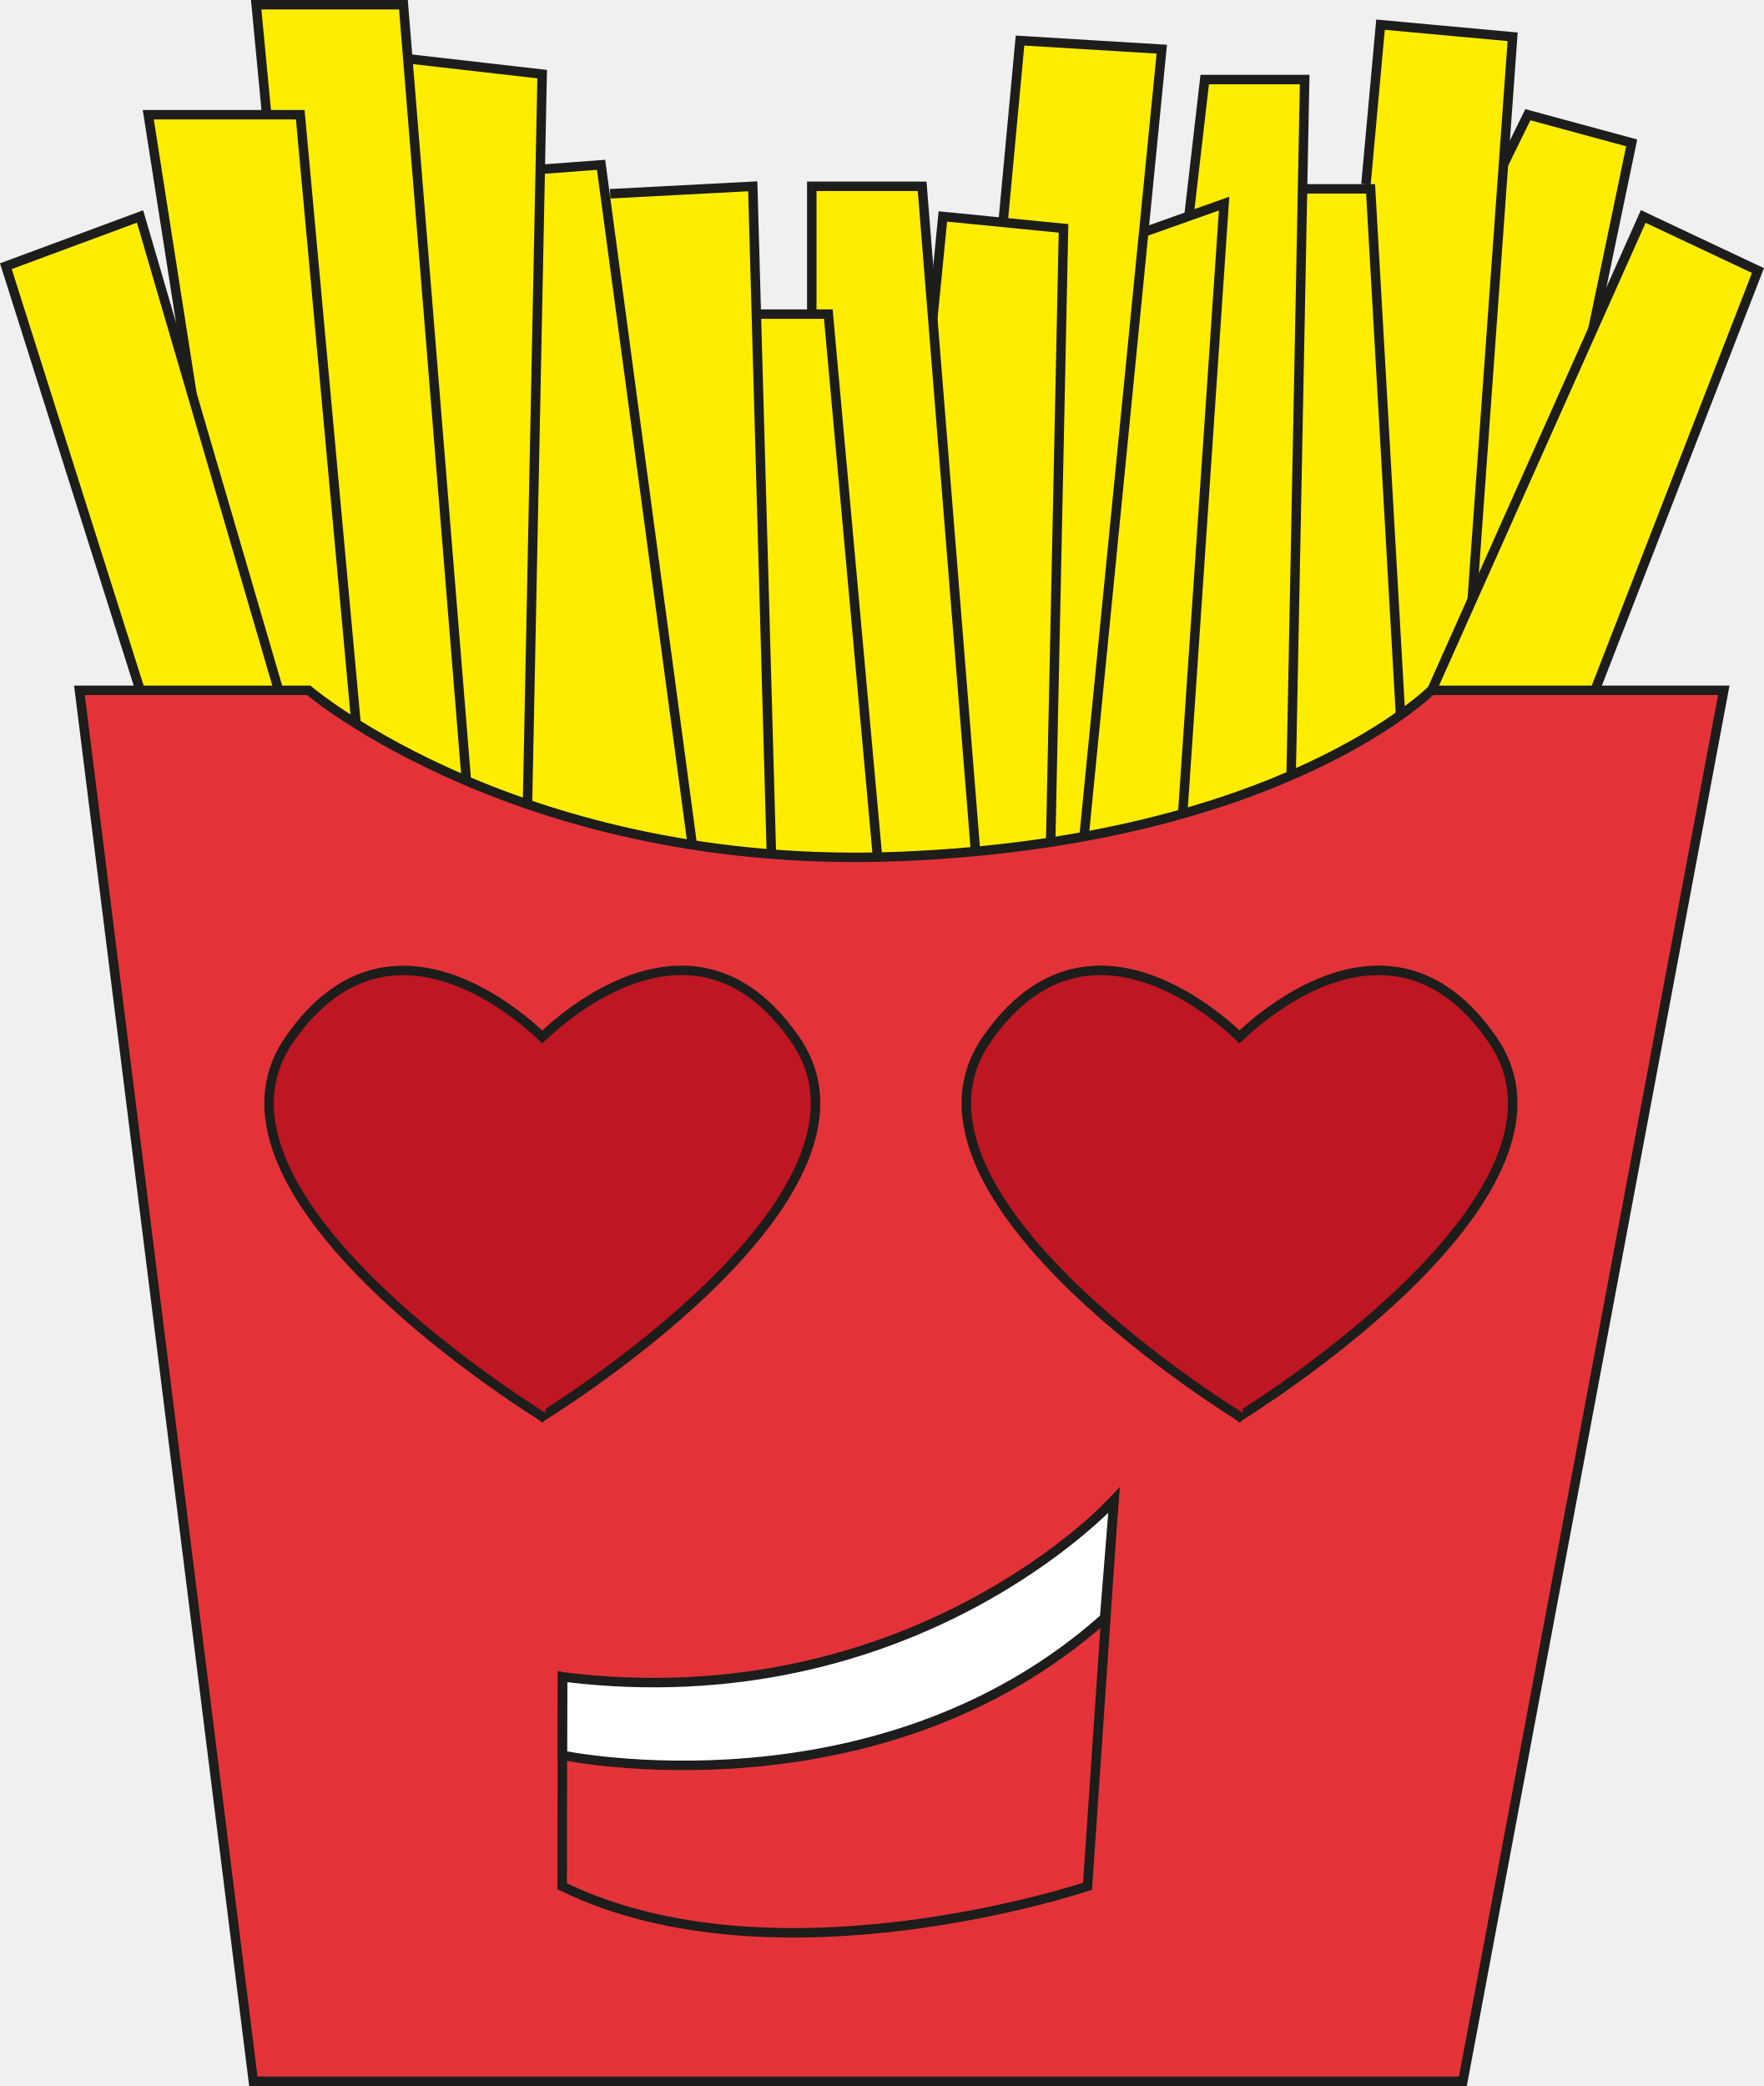
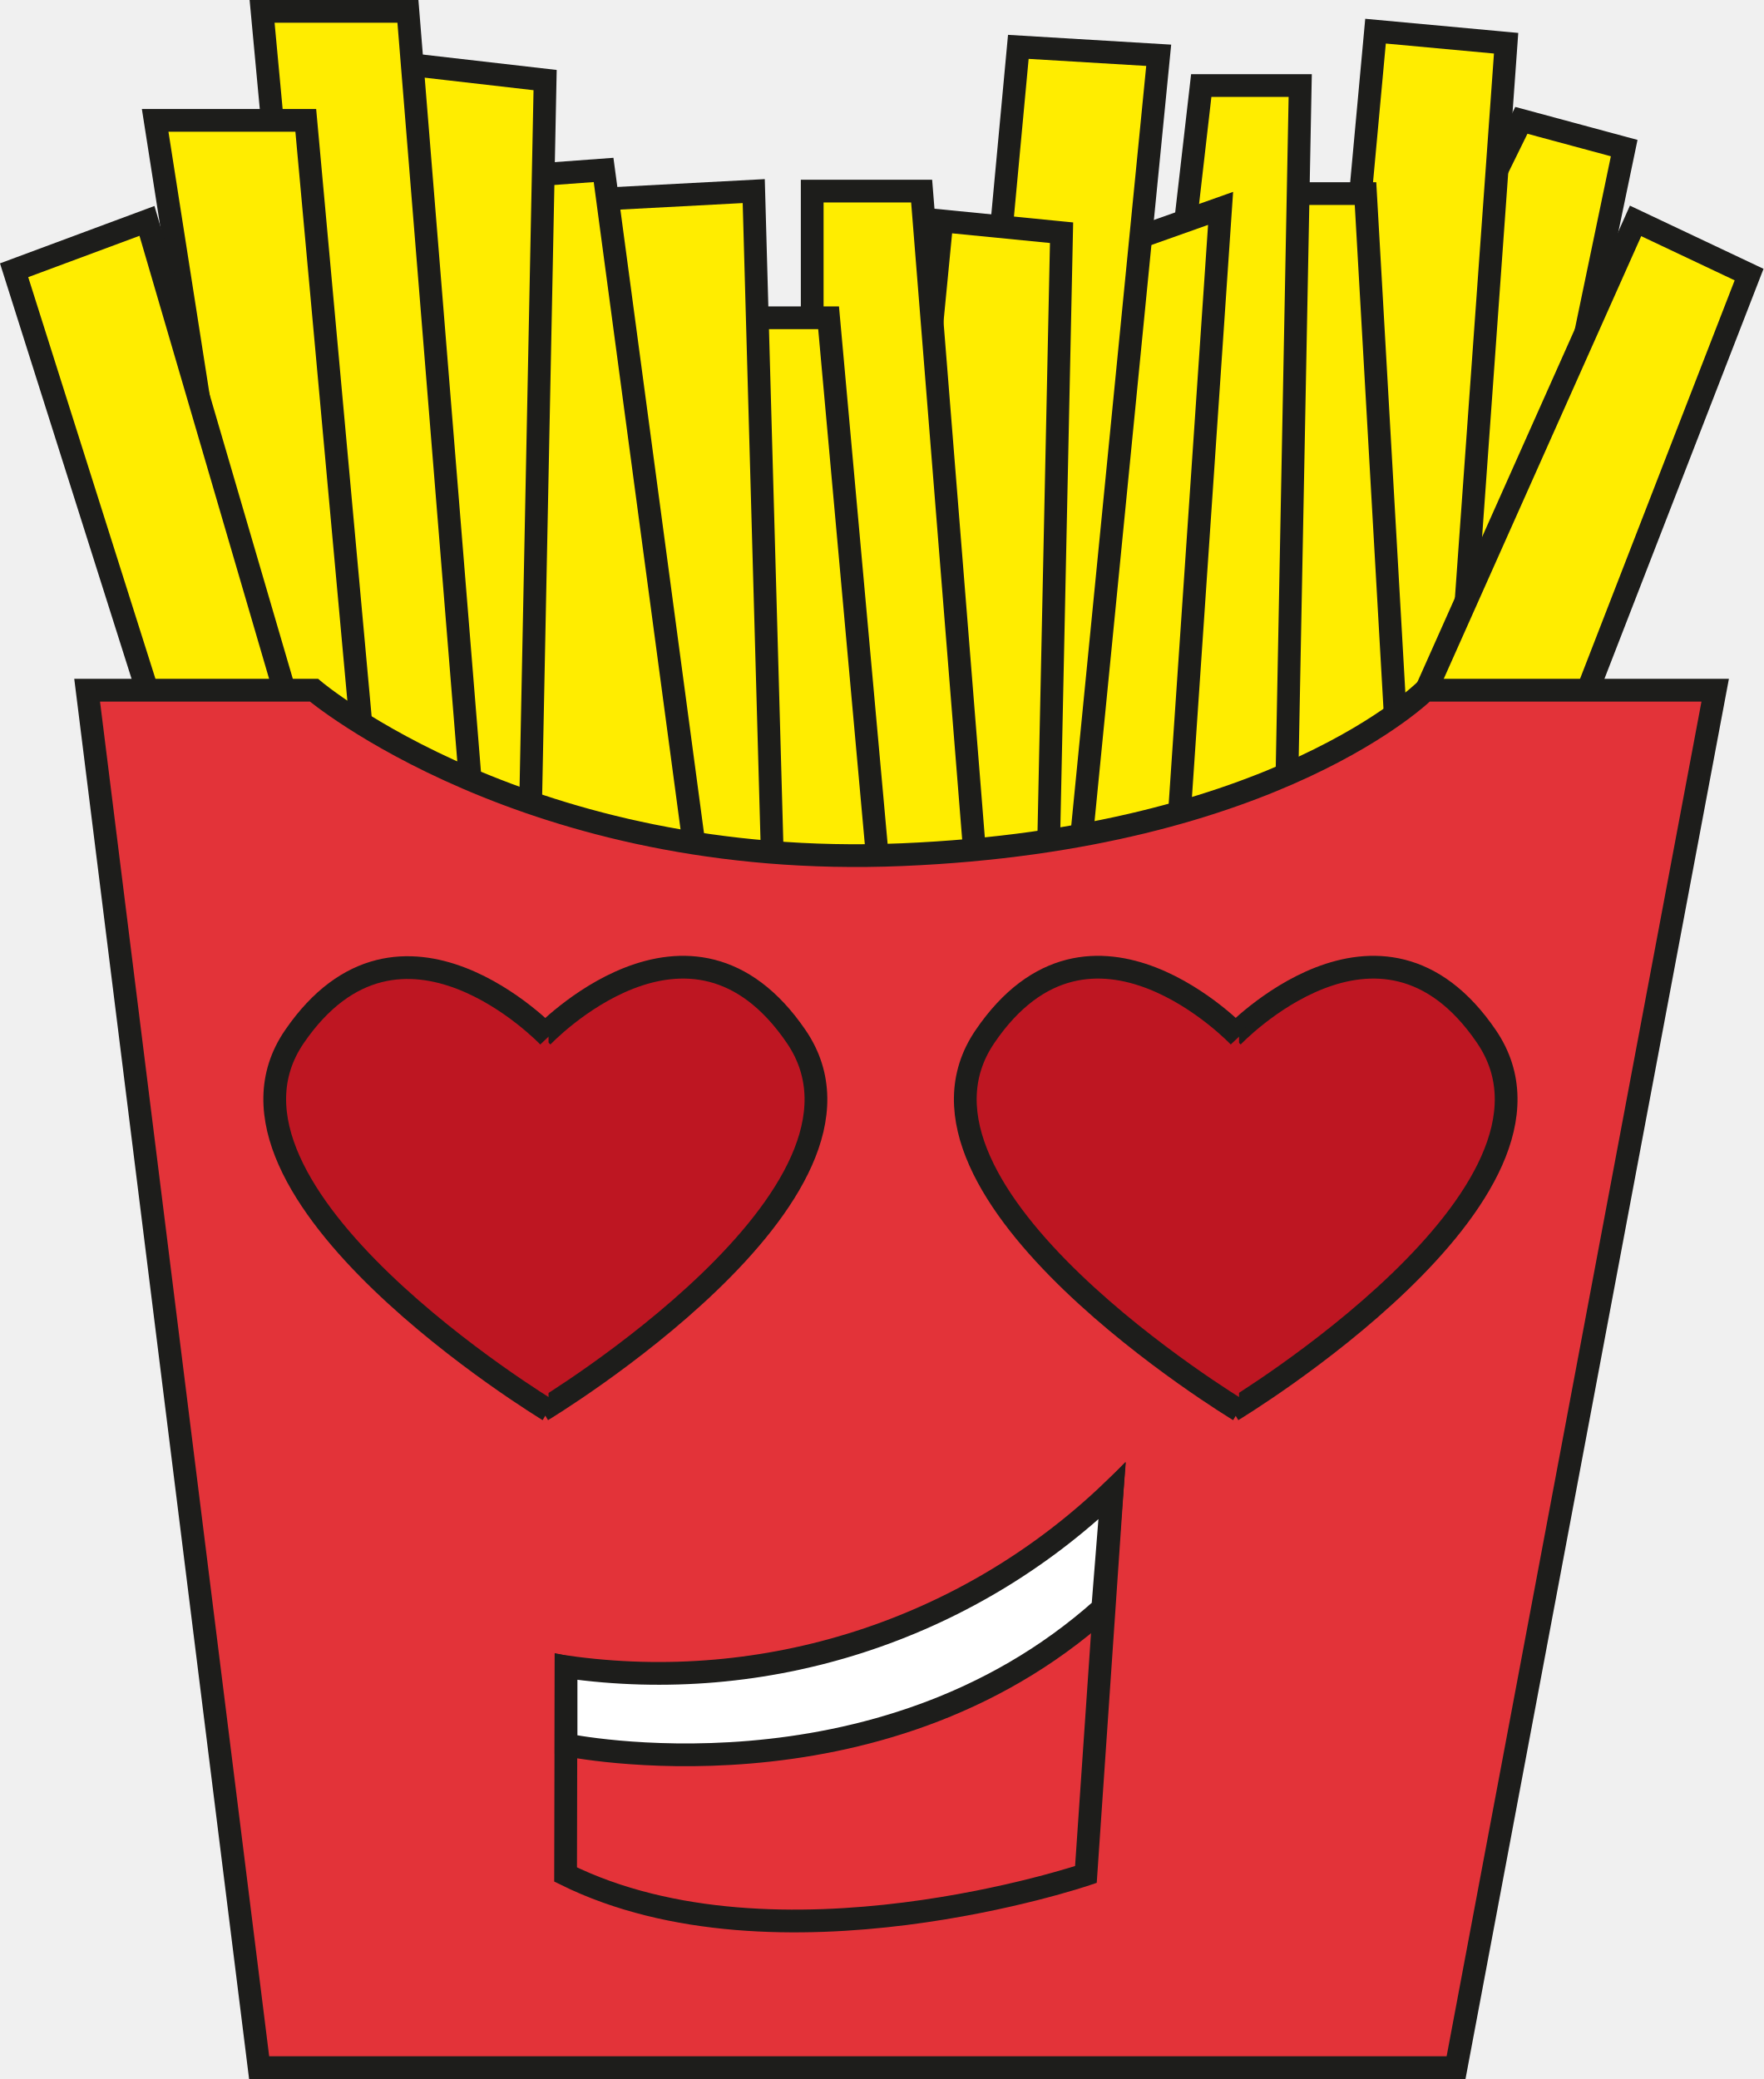
- <svg xmlns="http://www.w3.org/2000/svg" viewBox="0 0 186.52 220.59">
+ <svg xmlns="http://www.w3.org/2000/svg" viewBox="0 0 77.52 91.39">
  <defs>
    <style>.cls-1{fill:#ffed00;}.cls-1,.cls-2,.cls-3,.cls-4,.cls-5{stroke:#1d1d1b;stroke-miterlimit:10;}.cls-2{fill:#e33339;}.cls-3{fill:#be1622;}.cls-4{fill:#e43339;}.cls-5{fill:#fff;}</style>
  </defs>
  <g id="Laag_2" data-name="Laag 2">
    <g id="Laag_1-2" data-name="Laag 1">
-       <polyline class="cls-1" points="155.61 24.26 161.56 12.13 172.54 15.11 158.43 82.84 133.79 85.94" />
-       <polyline class="cls-1" points="144.44 19.49 145.98 2.61 159.95 3.89 153.99 86.87 129.15 84.61" />
-       <polyline class="cls-1" points="135.32 19.97 144.93 19.97 149.05 92.43 136.23 92.43" />
-       <polyline class="cls-1" points="120.11 93.01 136.36 90.73 137.96 8.41 127.39 8.41 125.56 24.26" />
-       <polyline class="cls-1" points="121.08 24.5 129.44 21.53 124.18 99.06 106.11 99.06" />
-       <polyline class="cls-1" points="106.11 23.07 107.86 4.29 122.85 5.2 112.69 108.11" />
-       <polyline class="cls-1" points="98.54 34.63 99.7 22.89 112.46 24.15 110.92 97.71 95.34 94.79" />
-       <polyline class="cls-1" points="85.84 32.97 85.84 19.7 97.51 19.7 104.84 111 90.19 105.05" />
-       <polyline class="cls-1" points="75.27 33.22 87.59 33.22 94.45 108.92 76.15 103.89" />
-       <polyline class="cls-1" points="64.52 20.49 79.6 19.7 81.71 95.32 47.4 97.01" />
-       <polyline class="cls-1" points="48.05 18.58 63.56 17.43 73.33 90.26 53.47 91.73" />
-       <polyline class="cls-1" points="42.73 6.17 57.33 7.84 55.77 85.43 36.7 86.3" />
-       <polyline class="cls-1" points="28.28 12.99 27.09 0.5 42.66 0.5 49.59 85.94 32.96 85.94" />
-       <polygon class="cls-1" points="22.21 53.87 15.68 12.13 31.75 12.13 37.65 76.52 21.04 76.52 22.21 53.87" />
-       <polyline class="cls-1" points="14.81 72.96 0.62 28.15 14.81 22.89 29.45 72.96" />
-       <polyline class="cls-1" points="149.05 78.26 173.76 22.89 185.89 28.61 164.84 82.84" />
-       <path class="cls-2" d="M8.4,73,26.79,220.09h127.9L182.28,73H151.35s-15.88,15.89-56,17.56S32.64,73,32.64,73Z" />
-       <path class="cls-3" d="M57,110s15.78-16.62,27.14,0S57,150,57,150" />
-       <path class="cls-3" d="M57.68,110S41.91,93.4,30.55,110s27.13,40,27.13,40" />
-       <path class="cls-3" d="M130.72,110s15.78-16.62,27.14,0-27.14,40-27.14,40" />
-       <path class="cls-3" d="M131.42,110s-15.78-16.62-27.14,0,27.14,40,27.14,40" />
-       <path class="cls-4" d="M59.48,177.33s33.33,7.21,58.3-18.68L115,199.47s-32.94,11.07-55.55,0Z" />
-       <path class="cls-5" d="M59.48,185.62s33.26,6.92,57.32-14.52l1-12.45s-21.21,23.29-58.3,18.68Z" />
+       <g id="Laag_2-2" data-name="Laag 2">
+         <g id="Laag_1-2-2" data-name="Laag 1-2">
+           <g id="Laag_2-2-2" data-name="Laag 2-2">
+             <g id="Laag_1-2-2-2" data-name="Laag 1-2-2">
+               <polyline class="cls-1" points="64.42 10.28 66.87 5.29 71.39 6.51 65.58 34.39 55.44 35.67" />
+               <polyline class="cls-1" points="59.82 8.32 60.46 1.37 66.2 1.9 63.75 36.05 53.52 35.12" />
+               <polyline class="cls-1" points="56.07 8.51 60.02 8.51 61.72 38.34 56.44 38.34" />
+               <polyline class="cls-1" points="49.8 38.58 56.5 37.64 57.15 3.76 52.8 3.76 52.05 10.28" />
+               <polyline class="cls-1" points="50.21 10.38 53.65 9.16 51.48 41.07 44.04 41.07" />
+               <polyline class="cls-1" points="44.04 9.79 44.76 2.06 50.93 2.43 46.75 44.79" />
+               <polyline class="cls-1" points="40.93 14.55 41.4 9.71 46.66 10.23 46.02 40.51 39.61 39.31" />
+               <polyline class="cls-1" points="35.7 13.86 35.7 8.4 40.51 8.4 43.52 45.98 37.49 43.53" />
+               <polyline class="cls-1" points="31.35 13.97 36.42 13.97 39.24 45.13 31.71 43.06" />
+               <polyline class="cls-1" points="26.92 8.73 33.13 8.4 34 39.53 19.88 40.23" />
+               <polyline class="cls-1" points="20.14 7.94 26.53 7.47 30.55 37.45 22.37 38.05" />
+               <polyline class="cls-1" points="17.96 2.83 23.96 3.52 23.32 35.46 15.47 35.82" />
+               <polyline class="cls-1" points="12 5.64 11.52 0.5 17.93 0.5 20.78 35.67 13.93 35.67" />
+               <polygon class="cls-1" points="9.51 22.47 6.82 5.29 13.44 5.29 15.86 31.79 9.03 31.79 9.51 22.47" />
+               <polyline class="cls-1" points="6.46 30.32 0.62 11.88 6.46 9.71 12.49 30.32" />
+               <polyline class="cls-1" points="61.72 32.51 71.89 9.71 76.88 12.07 68.22 34.39" />
+               <path class="cls-2" d="M3.83,30.34l7.56,60.55H64L75.39,30.34H62.65s-6.52,6.54-23,7.23S13.8,30.34,13.8,30.34Z" />
+               <path class="cls-3" d="M23.83,45.57s6.49-6.87,11.17,0S23.83,62,23.83,62" />
+               <path class="cls-3" d="M24.11,45.57s-6.49-6.83-11.17,0S24.11,62,24.11,62" />
+               <path class="cls-3" d="M54.17,45.57s6.5-6.87,11.17,0S54.17,62,54.17,62" />
+               <path class="cls-3" d="M54.46,45.57s-6.5-6.87-11.17,0S54.46,62,54.46,62" />
+               <path class="cls-4" d="M24.88,73.29s13.73,3,24-7.69L47.73,82.4S34.17,87,24.86,82.4Z" />
+               <path class="cls-5" d="M24.88,76.7s13.69,2.86,23.59-6l.41-5.15a28.79,28.79,0,0,1-24,7.72Z" />
+             </g>
+           </g>
+         </g>
+       </g>
    </g>
  </g>
</svg>
